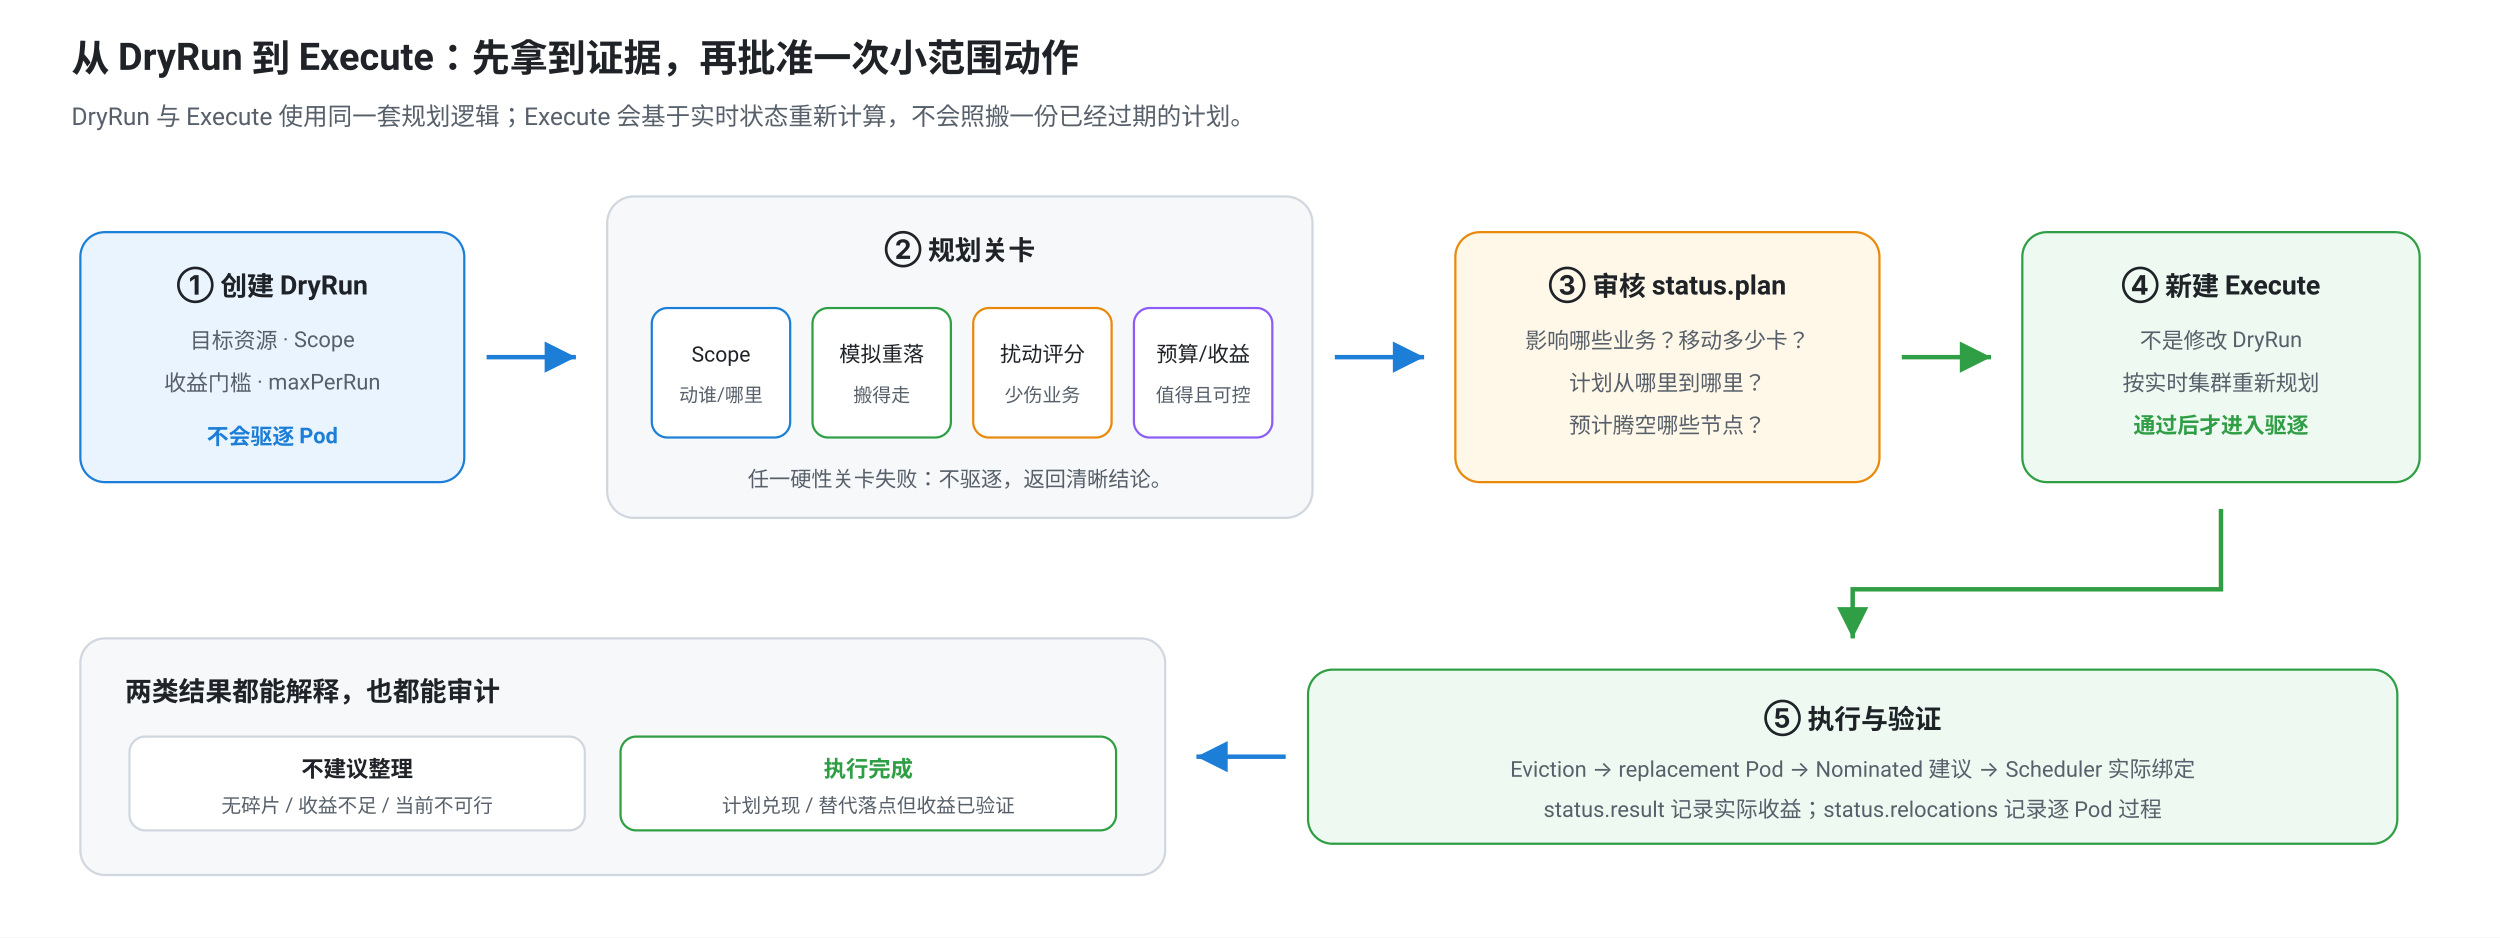
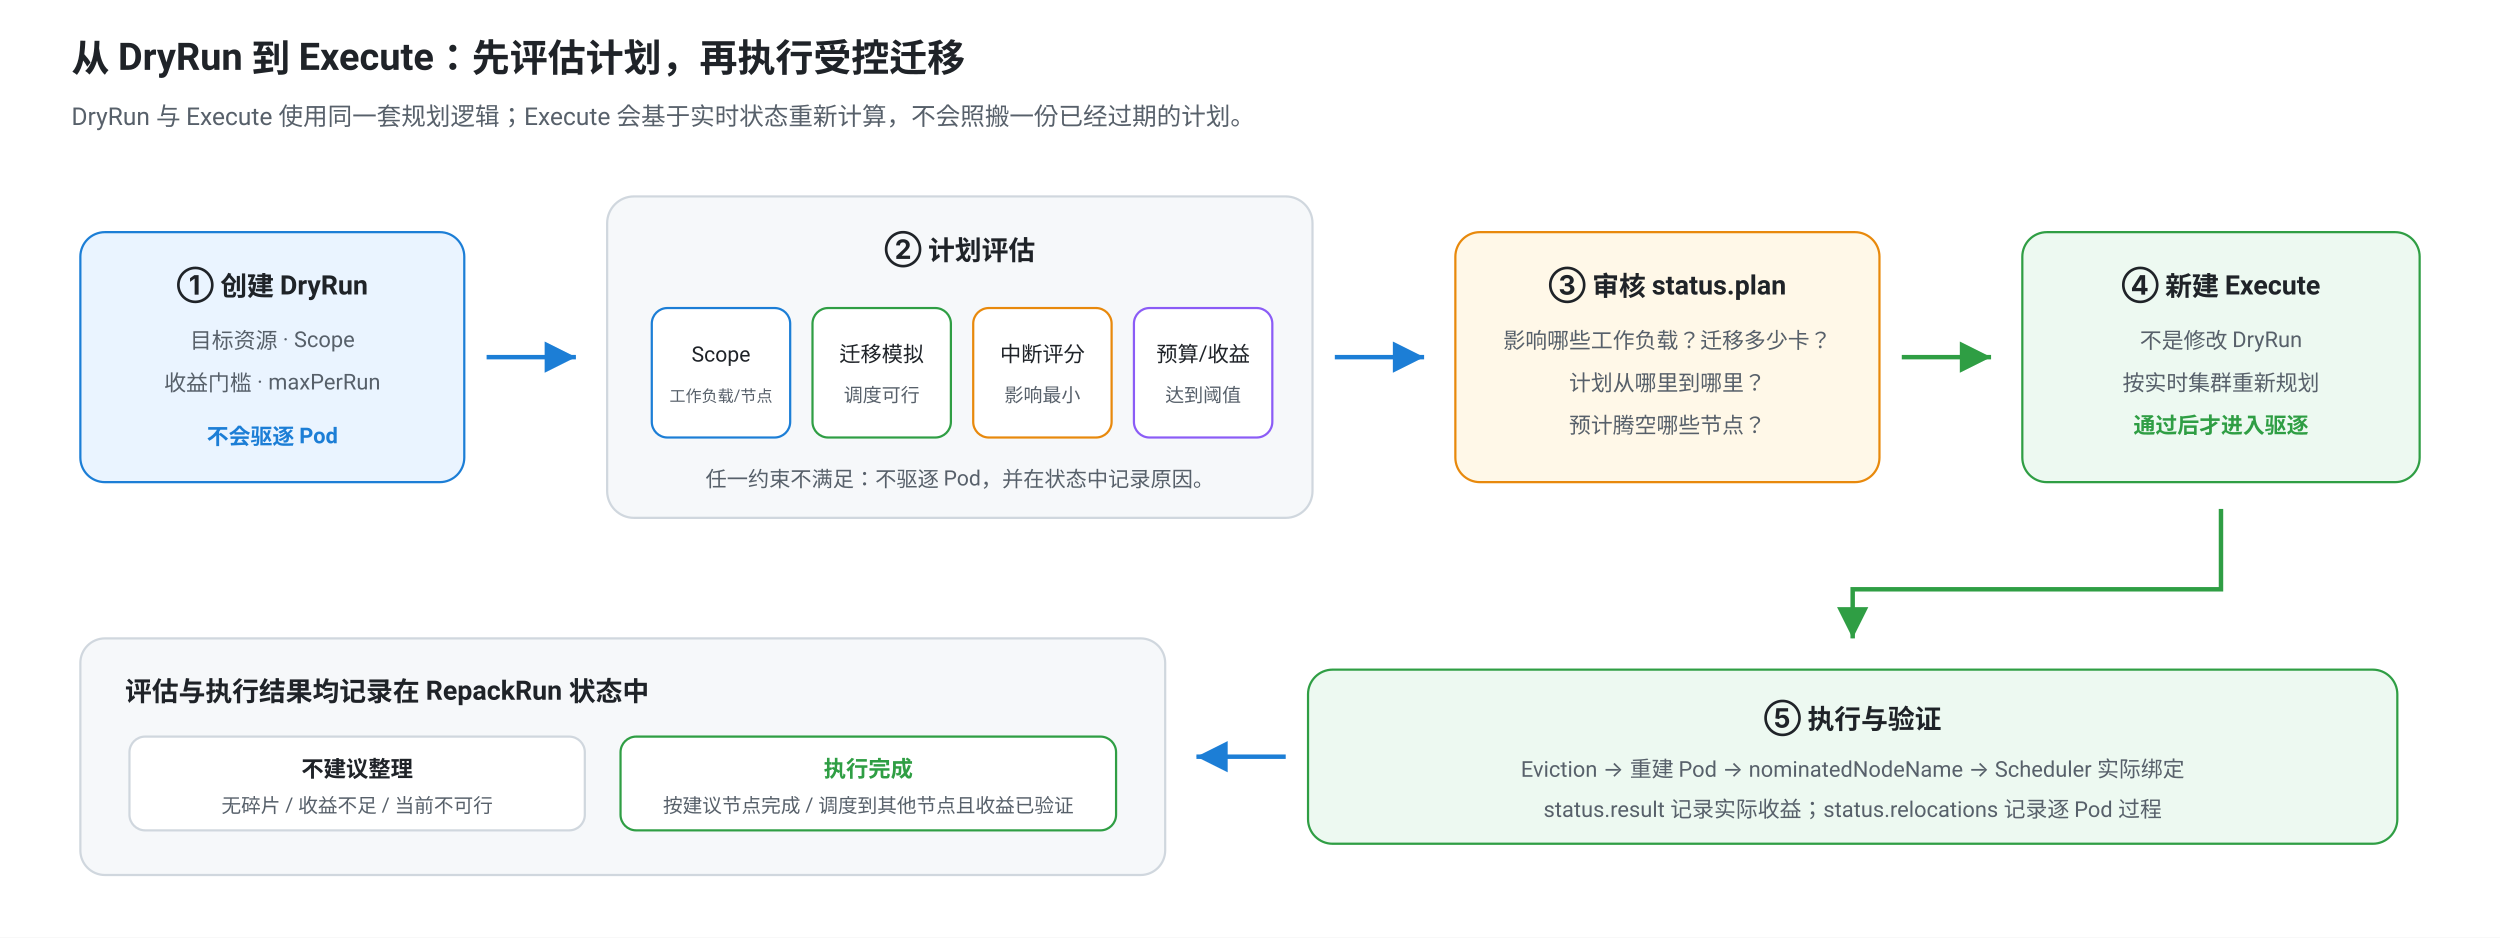
<svg xmlns="http://www.w3.org/2000/svg" viewBox="0 0 1120 420" font-family="-apple-system,BlinkMacSystemFont,'Segoe UI',Roboto,'PingFang SC','Microsoft YaHei',sans-serif" role="img">
  <defs>
    <marker id="a" markerWidth="10" markerHeight="10" refX="7" refY="3.5" orient="auto">
      <path d="M0,0 L7,3.5 L0,7 Z" fill="#1c7ed6" />
    </marker>
    <marker id="g" markerWidth="10" markerHeight="10" refX="7" refY="3.5" orient="auto">
      <path d="M0,0 L7,3.5 L0,7 Z" fill="#2f9e44" />
    </marker>
  </defs>
  <rect width="1120" height="420" fill="#fff" />
-   <text x="32" y="32" font-size="17" font-weight="700" fill="#1f2328">从 DryRun 到 Execute：先拿到证据，再批准一次小范围动作</text>
+   <text x="32" y="32" font-size="17" font-weight="700" fill="#1f2328">从 DryRun 到 Execute：先评估计划，再执行受控迁移</text>
  <text x="32" y="56" font-size="11" fill="#57606a">DryRun 与 Execute 使用同一套规划逻辑；Execute 会基于实时状态重新计算，不会照搬一份已经过期的计划。</text>
  <rect x="36" y="104" width="172" height="112" rx="11" fill="#eaf4ff" stroke="#1c7ed6" />
  <text x="122" y="132" text-anchor="middle" font-size="12" font-weight="700" fill="#1f2328">① 创建 DryRun</text>
  <text x="122" y="156" text-anchor="middle" font-size="9.8" fill="#57606a">目标资源 · Scope</text>
  <text x="122" y="175" text-anchor="middle" font-size="9.8" fill="#57606a">收益门槛 · maxPerRun</text>
  <text x="122" y="199" text-anchor="middle" font-size="9.8" font-weight="700" fill="#1c7ed6">不会驱逐 Pod</text>
  <path d="M218,160 L258,160" fill="none" stroke="#1c7ed6" stroke-width="2" marker-end="url(#a)" />
  <rect x="272" y="88" width="316" height="144" rx="12" fill="#f6f8fa" stroke="#d0d7de" />
-   <text x="430" y="116" text-anchor="middle" font-size="12" font-weight="700" fill="#1f2328">② 规划关卡</text>
+   <text x="430" y="116" text-anchor="middle" font-size="12" font-weight="700" fill="#1f2328">② 计划评估</text>
  <g transform="translate(292,138)">
    <rect width="62" height="58" rx="7" fill="#fff" stroke="#1c7ed6" />
    <rect x="72" width="62" height="58" rx="7" fill="#fff" stroke="#2f9e44" />
    <rect x="144" width="62" height="58" rx="7" fill="#fff" stroke="#e8890c" />
    <rect x="216" width="62" height="58" rx="7" fill="#fff" stroke="#8b5cf6" />
    <text x="31" y="24" text-anchor="middle" font-size="9.5" fill="#1f2328">Scope</text>
-     <text x="31" y="42" text-anchor="middle" font-size="8.5" fill="#57606a">动谁/哪里</text>
-     <text x="103" y="24" text-anchor="middle" font-size="9.5" fill="#1f2328">模拟重落</text>
-     <text x="103" y="42" text-anchor="middle" font-size="8.5" fill="#57606a">搬得走</text>
-     <text x="175" y="24" text-anchor="middle" font-size="9.5" fill="#1f2328">扰动评分</text>
-     <text x="175" y="42" text-anchor="middle" font-size="8.5" fill="#57606a">少伤业务</text>
+     <text x="31" y="42" text-anchor="middle" font-size="7.2" fill="#57606a">工作负载/节点</text>
+     <text x="103" y="24" text-anchor="middle" font-size="9.5" fill="#1f2328">迁移模拟</text>
+     <text x="103" y="42" text-anchor="middle" font-size="8.5" fill="#57606a">调度可行</text>
+     <text x="175" y="24" text-anchor="middle" font-size="9.5" fill="#1f2328">中断评分</text>
+     <text x="175" y="42" text-anchor="middle" font-size="8.5" fill="#57606a">影响最小</text>
    <text x="247" y="24" text-anchor="middle" font-size="9.5" fill="#1f2328">预算/收益</text>
-     <text x="247" y="42" text-anchor="middle" font-size="8.5" fill="#57606a">值得且可控</text>
+     <text x="247" y="42" text-anchor="middle" font-size="8.5" fill="#57606a">达到阈值</text>
  </g>
-   <text x="430" y="218" text-anchor="middle" font-size="9.5" fill="#57606a">任一硬性关卡失败：不驱逐，返回清晰结论。</text>
+   <text x="430" y="218" text-anchor="middle" font-size="9.5" fill="#57606a">任一约束不满足：不驱逐 Pod，并在状态中记录原因。</text>
  <path d="M598,160 L638,160" fill="none" stroke="#1c7ed6" stroke-width="2" marker-end="url(#a)" />
  <rect x="652" y="104" width="190" height="112" rx="11" fill="#fff8e8" stroke="#e8890c" />
  <text x="747" y="132" text-anchor="middle" font-size="12" font-weight="700" fill="#1f2328">③ 审核 status.plan</text>
-   <text x="747" y="156" text-anchor="middle" font-size="9.8" fill="#57606a">影响哪些业务？移动多少卡？</text>
+   <text x="747" y="156" text-anchor="middle" font-size="9.8" fill="#57606a">影响哪些工作负载？迁移多少卡？</text>
  <text x="747" y="175" text-anchor="middle" font-size="9.8" fill="#57606a">计划从哪里到哪里？</text>
  <text x="747" y="194" text-anchor="middle" font-size="9.8" fill="#57606a">预计腾空哪些节点？</text>
  <path d="M852,160 L892,160" fill="none" stroke="#2f9e44" stroke-width="2" marker-end="url(#g)" />
  <rect x="906" y="104" width="178" height="112" rx="11" fill="#edf9f1" stroke="#2f9e44" />
  <text x="995" y="132" text-anchor="middle" font-size="12" font-weight="700" fill="#1f2328">④ 新建 Execute</text>
  <text x="995" y="156" text-anchor="middle" font-size="9.8" fill="#57606a">不是修改 DryRun</text>
  <text x="995" y="175" text-anchor="middle" font-size="9.8" fill="#57606a">按实时集群重新规划</text>
  <text x="995" y="194" text-anchor="middle" font-size="9.8" font-weight="700" fill="#2f9e44">通过后才进入驱逐</text>
  <path d="M995,228 L995,264 L830,264 L830,286" fill="none" stroke="#2f9e44" stroke-width="2" marker-end="url(#g)" />
  <rect x="586" y="300" width="488" height="78" rx="11" fill="#edf9f1" stroke="#2f9e44" />
  <text x="830" y="326" text-anchor="middle" font-size="12" font-weight="700" fill="#1f2328">⑤ 执行与验证</text>
-   <text x="830" y="348" text-anchor="middle" font-size="9.8" fill="#57606a">Eviction → replacement Pod → Nominated 建议 → Scheduler 实际绑定</text>
+   <text x="830" y="348" text-anchor="middle" font-size="9.8" fill="#57606a">Eviction → 重建 Pod → nominatedNodeName → Scheduler 实际绑定</text>
  <text x="830" y="366" text-anchor="middle" font-size="9.8" fill="#57606a">status.result 记录实际收益；status.relocations 记录逐 Pod 过程</text>
  <path d="M576,339 L536,339" fill="none" stroke="#1c7ed6" stroke-width="2" marker-end="url(#a)" />
  <rect x="36" y="286" width="486" height="106" rx="11" fill="#f6f8fa" stroke="#d0d7de" />
-   <text x="56" y="314" font-size="12" font-weight="700" fill="#1f2328">两类结果都能解释，也都能审计</text>
+   <text x="56" y="314" font-size="12" font-weight="700" fill="#1f2328">评估与执行结果均记录在 RepackRun 状态中</text>
  <rect x="58" y="330" width="204" height="42" rx="7" fill="#fff" stroke="#d0d7de" />
  <text x="160" y="348" text-anchor="middle" font-size="10" font-weight="700" fill="#1f2328">不建议整理</text>
  <text x="160" y="364" text-anchor="middle" font-size="8.8" fill="#57606a">无碎片 / 收益不足 / 当前不可行</text>
  <rect x="278" y="330" width="222" height="42" rx="7" fill="#fff" stroke="#2f9e44" />
  <text x="389" y="348" text-anchor="middle" font-size="10" font-weight="700" fill="#2f9e44">执行完成</text>
-   <text x="389" y="364" text-anchor="middle" font-size="8.8" fill="#57606a">计划兑现 / 替代落点但收益已验证</text>
+   <text x="389" y="364" text-anchor="middle" font-size="8.8" fill="#57606a">按建议节点完成 / 调度到其他节点且收益已验证</text>
</svg>
